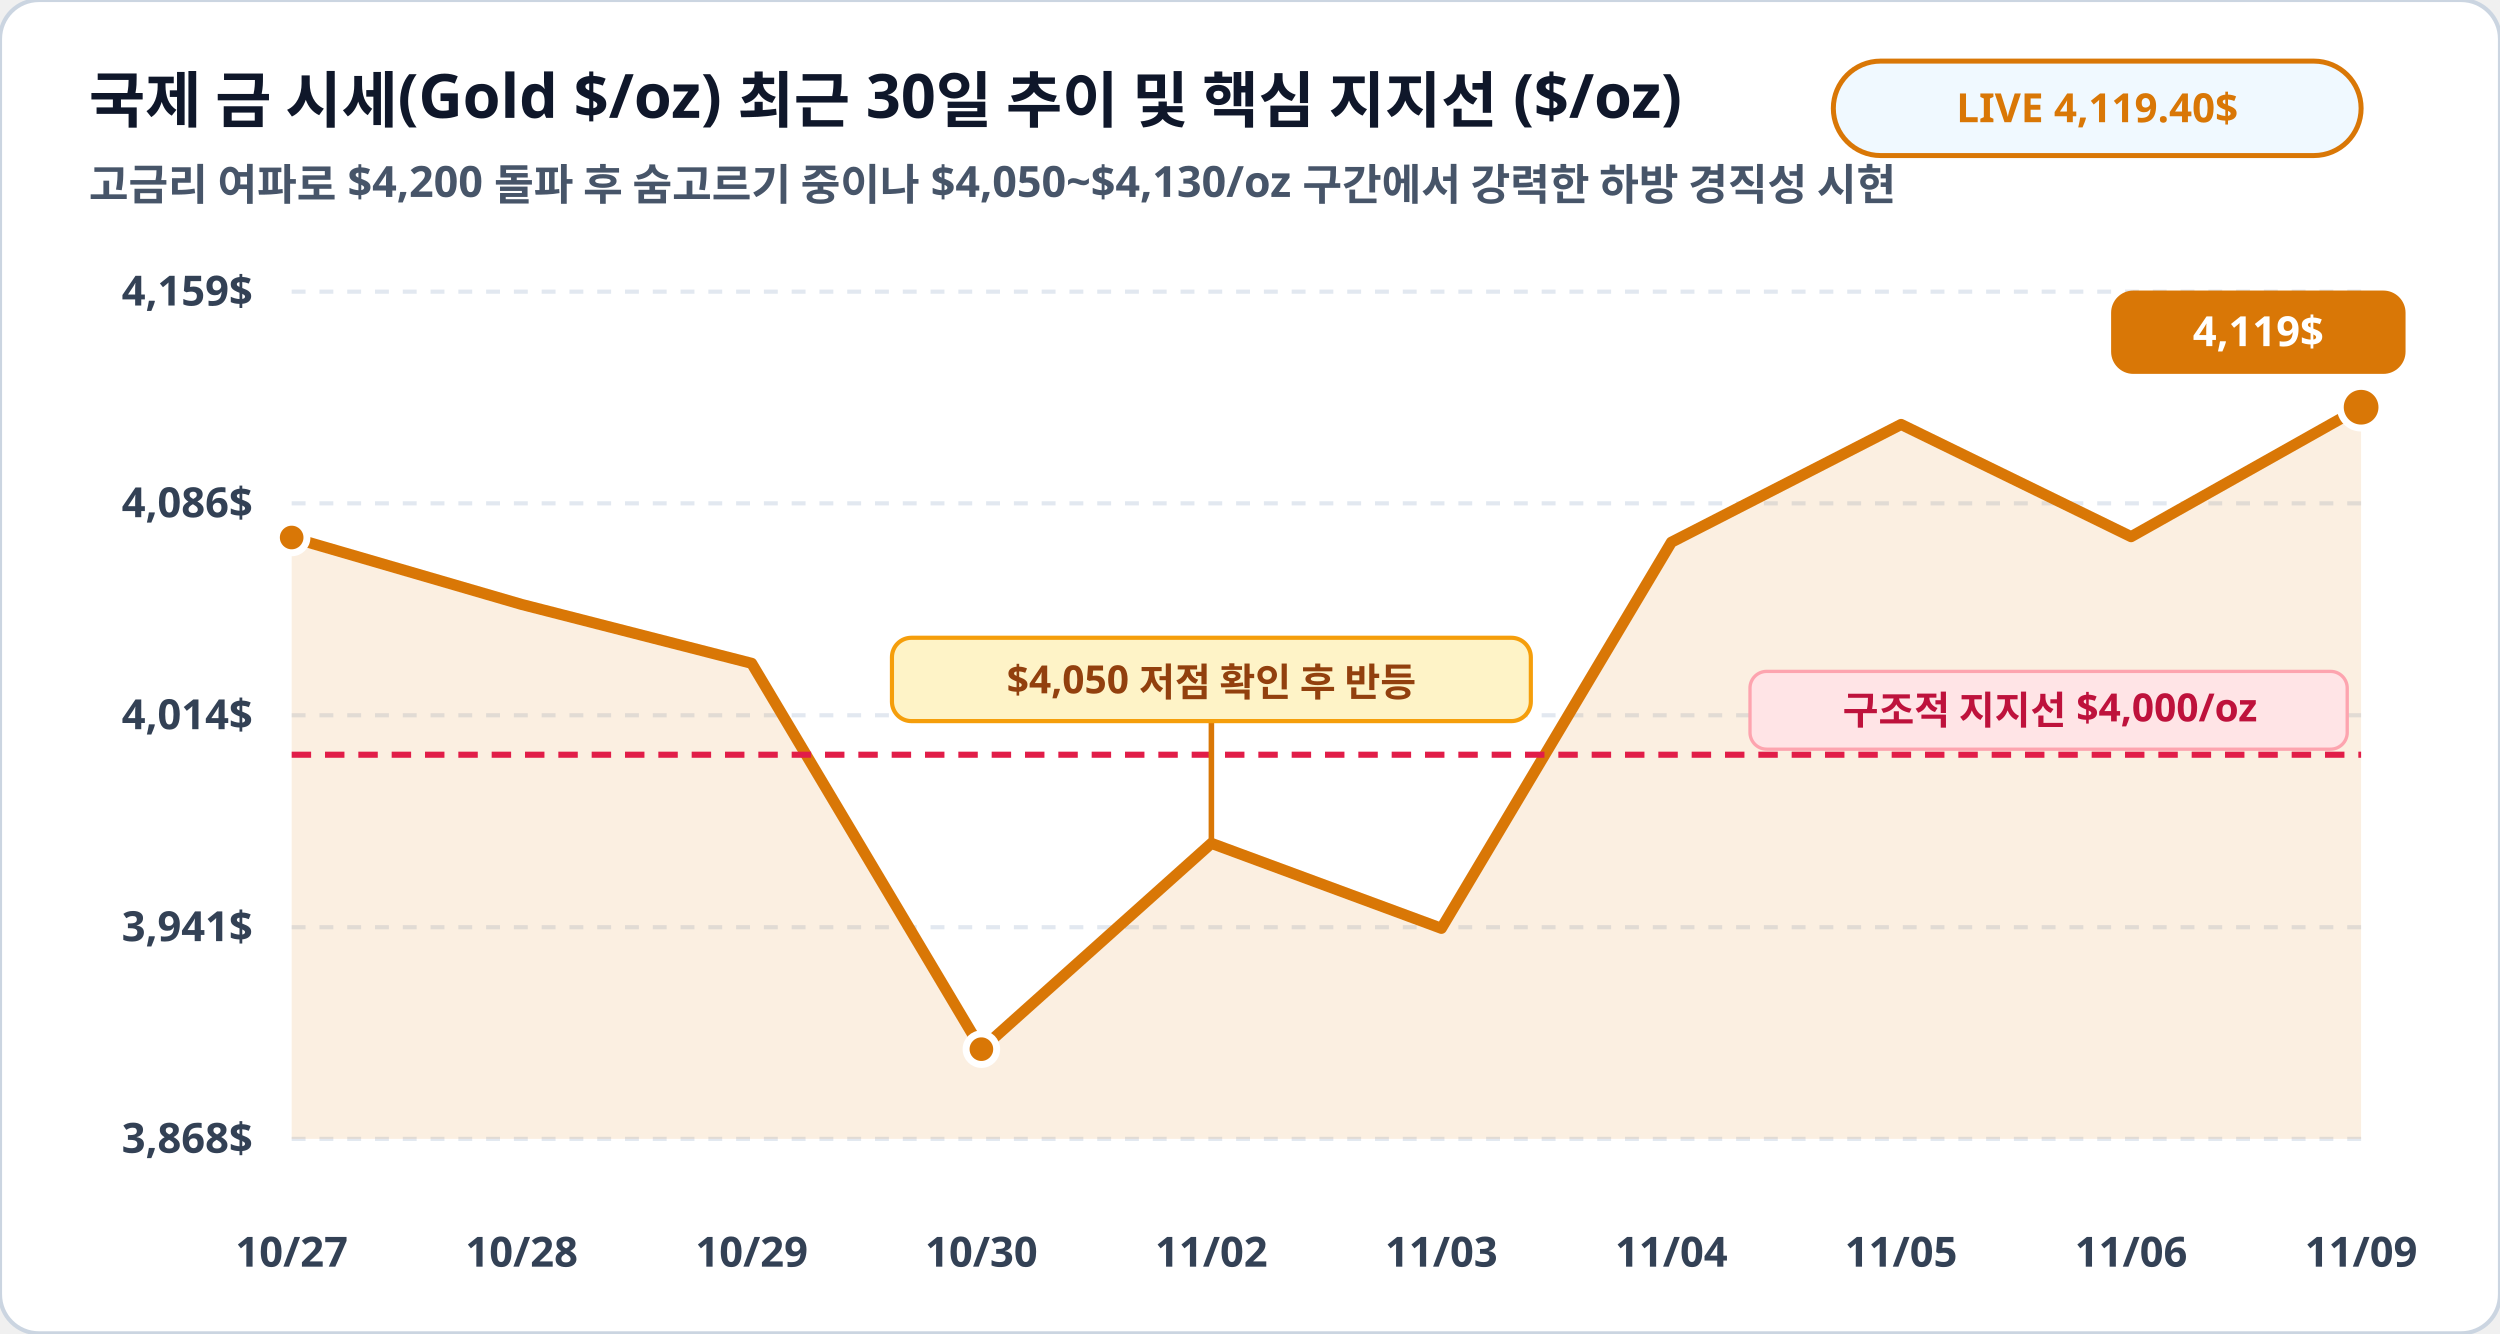
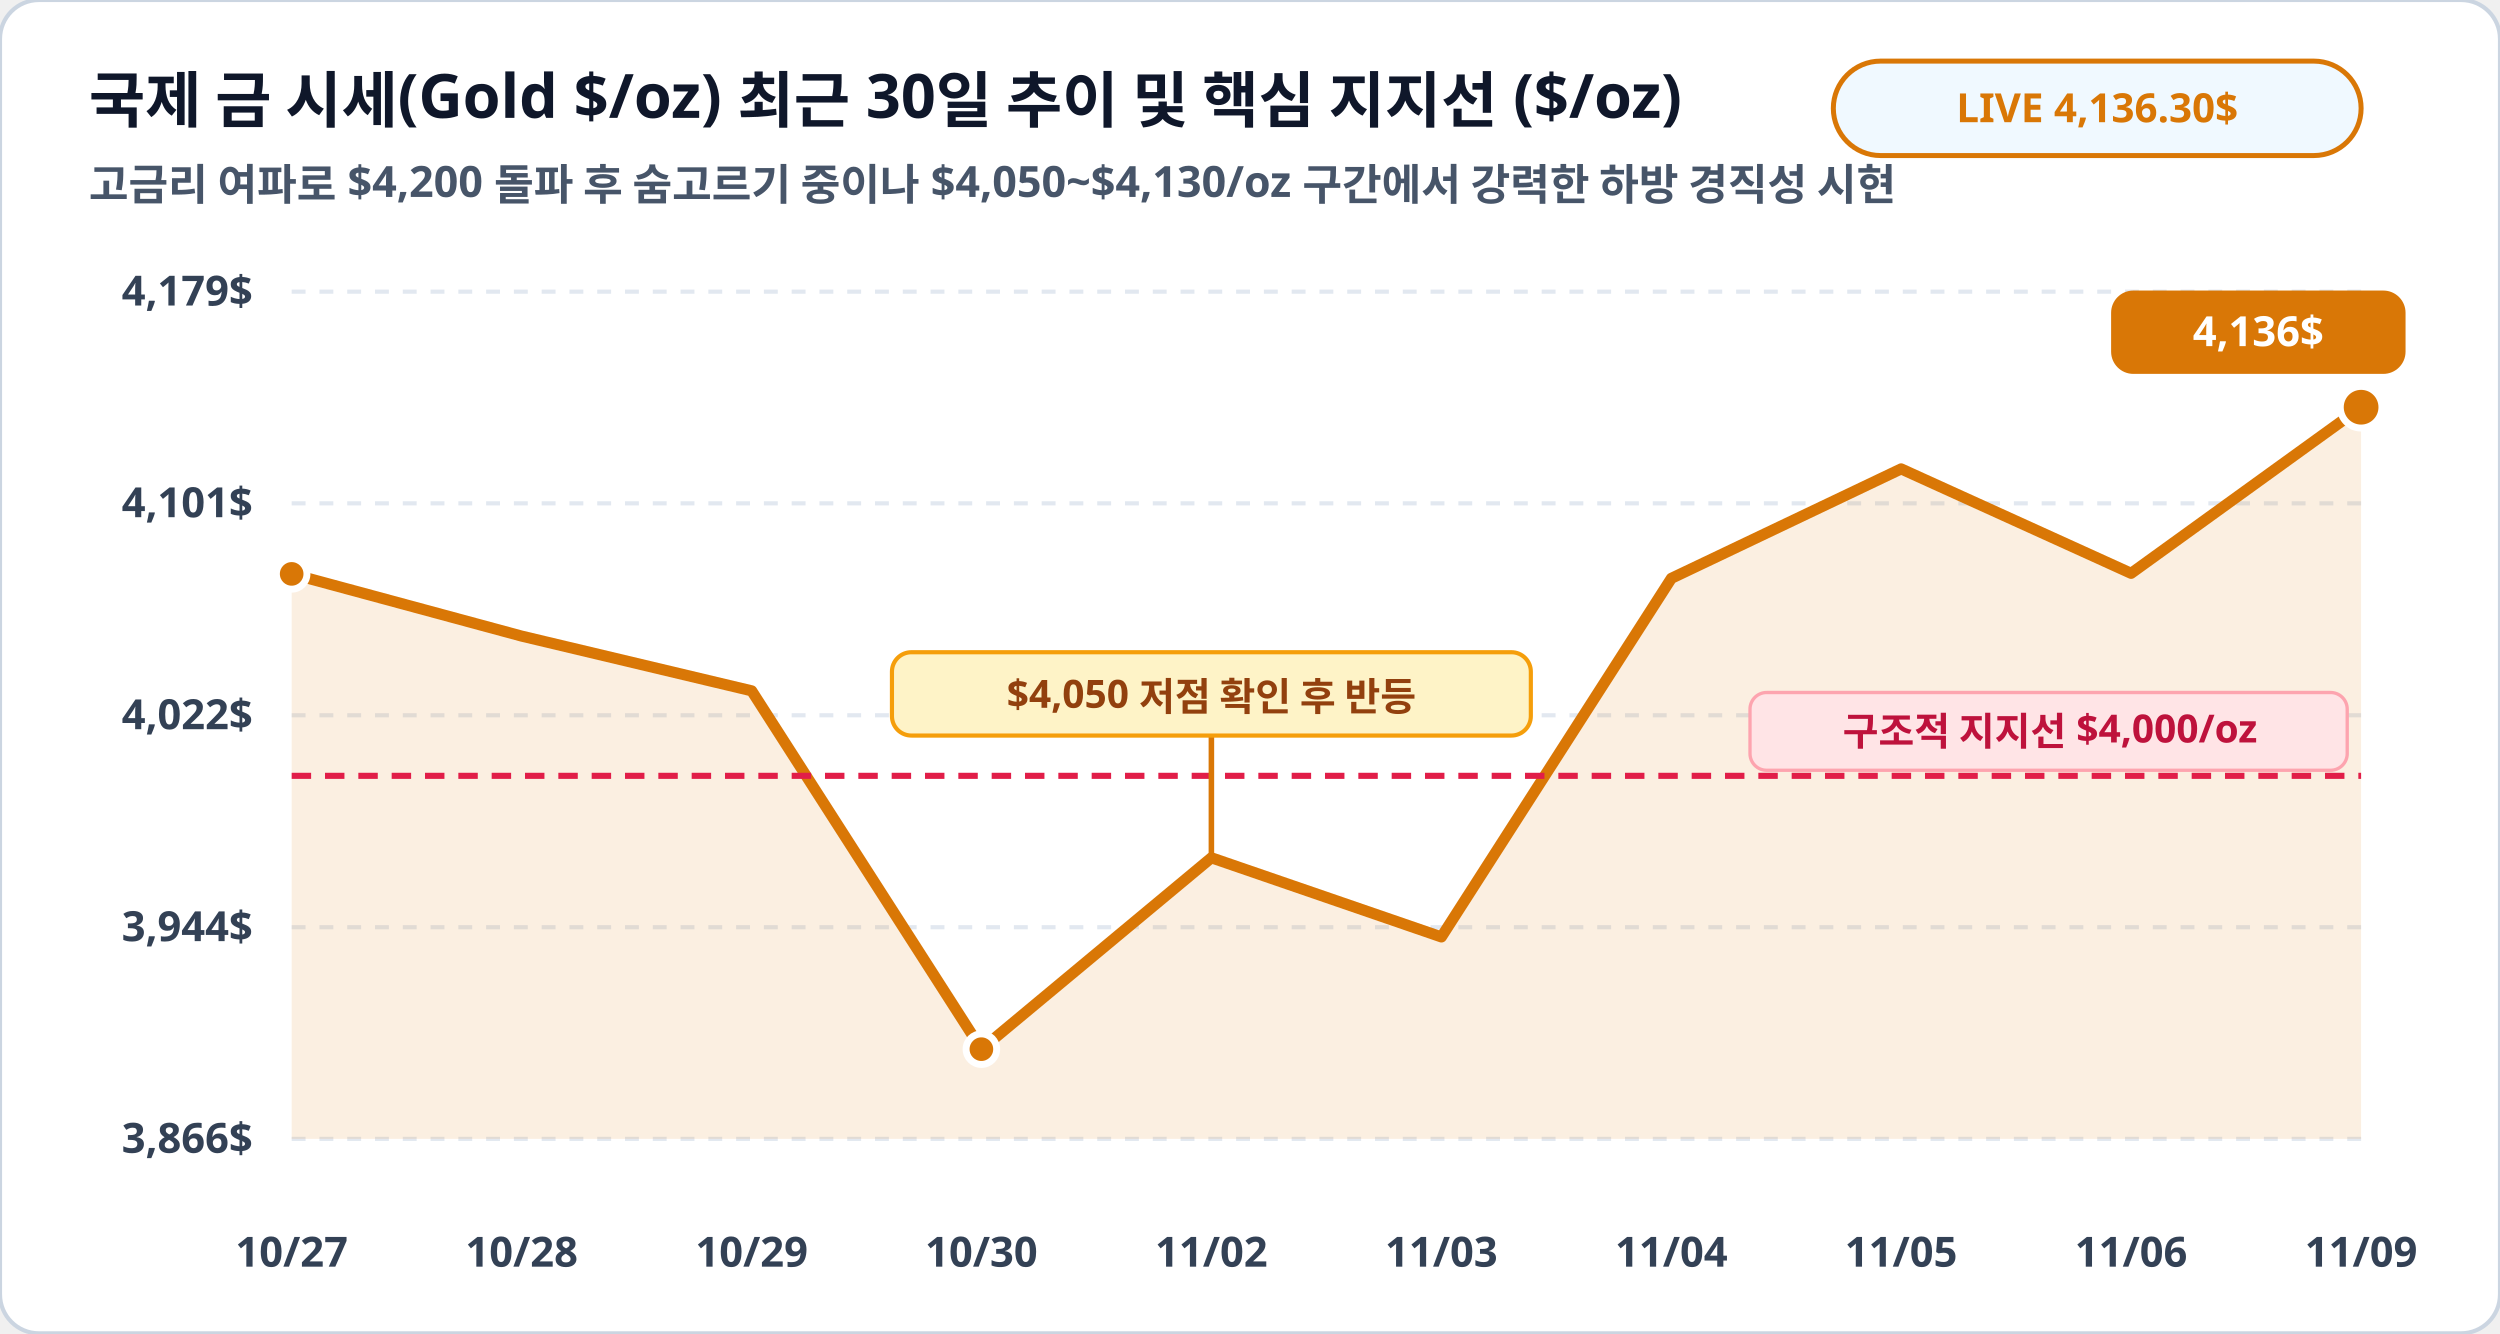
<svg xmlns="http://www.w3.org/2000/svg" viewBox="0 0 900 480" width="100%" height="100%">
  <rect width="900" height="480" rx="14" fill="#ffffff" stroke="#cbd5e1" stroke-width="1.5" />
  <text x="32" y="44" fill="#0f172a" font-family="Pretendard, sans-serif" font-size="22" font-weight="900">국제 금 시세(Gold $/oz) 최근 30일 추이 및 핵심 지지선 ($/oz)</text>
  <text x="32" y="72" fill="#475569" font-family="Pretendard, sans-serif" font-size="15.5" font-weight="600">고금리 여파로 $4,200 돌파 후 숨고르기 중이나 $4,050~$4,130/oz 구간에서 강력한 하방 경직성 시현</text>
  <rect x="660" y="22" width="190" height="34" rx="17" fill="#f0f9ff" stroke="#d97706" stroke-width="1.8" />
-   <text x="755" y="44" fill="#d97706" font-family="Pretendard, sans-serif" font-size="14.5" font-weight="800" text-anchor="middle">LIVE 4,119.40$</text>
+   <text x="755" y="44" fill="#d97706" font-family="Pretendard, sans-serif" font-size="14.5" font-weight="800" text-anchor="middle">LIVE 4,136.30$</text>
  <line x1="105" y1="105.0" x2="850" y2="105.0" stroke="#e2e8f0" stroke-width="1.5" stroke-dasharray="5,5" />
-   <text x="91" y="110.0" fill="#334155" font-family="Pretendard, sans-serif" font-size="15" font-weight="700" text-anchor="end">4,159$</text>
+   <text x="91" y="110.0" fill="#334155" font-family="Pretendard, sans-serif" font-size="15" font-weight="700" text-anchor="end">4,179$</text>
  <line x1="105" y1="181.2" x2="850" y2="181.2" stroke="#e2e8f0" stroke-width="1.5" stroke-dasharray="5,5" />
-   <text x="91" y="186.2" fill="#334155" font-family="Pretendard, sans-serif" font-size="15" font-weight="700" text-anchor="end">4,086$</text>
+   <text x="91" y="186.2" fill="#334155" font-family="Pretendard, sans-serif" font-size="15" font-weight="700" text-anchor="end">4,101$</text>
  <line x1="105" y1="257.5" x2="850" y2="257.5" stroke="#e2e8f0" stroke-width="1.5" stroke-dasharray="5,5" />
-   <text x="91" y="262.5" fill="#334155" font-family="Pretendard, sans-serif" font-size="15" font-weight="700" text-anchor="end">4,014$</text>
+   <text x="91" y="262.5" fill="#334155" font-family="Pretendard, sans-serif" font-size="15" font-weight="700" text-anchor="end">4,022$</text>
  <line x1="105" y1="333.8" x2="850" y2="333.8" stroke="#e2e8f0" stroke-width="1.5" stroke-dasharray="5,5" />
-   <text x="91" y="338.8" fill="#334155" font-family="Pretendard, sans-serif" font-size="15" font-weight="700" text-anchor="end">3,941$</text>
+   <text x="91" y="338.8" fill="#334155" font-family="Pretendard, sans-serif" font-size="15" font-weight="700" text-anchor="end">3,944$</text>
  <line x1="105" y1="410.0" x2="850" y2="410.0" stroke="#e2e8f0" stroke-width="1.5" stroke-dasharray="5,5" />
-   <text x="91" y="415.0" fill="#334155" font-family="Pretendard, sans-serif" font-size="15" font-weight="700" text-anchor="end">3,868$</text>
-   <polygon points="105.0,410.0 105.0,193.5 187.8,217.6 270.6,238.8 353.3,377.7 436.1,303.6 518.9,334.2 601.7,195.2 684.4,152.8 767.2,193.2 850.0,146.6 850.0,410.0" fill="#d97706" fill-opacity="0.12" />
-   <polyline fill="none" stroke="#d97706" stroke-width="4" stroke-linecap="round" stroke-linejoin="round" points="105.0,193.5 187.8,217.6 270.6,238.8 353.3,377.7 436.1,303.6 518.9,334.2 601.7,195.2 684.4,152.8 767.2,193.2 850.0,146.6" />
-   <line x1="105" y1="271.7" x2="850" y2="271.7" stroke="#e11d48" stroke-width="2.2" stroke-dasharray="7,5" />
-   <rect x="630" y="241.7" width="215" height="28" rx="6" fill="#ffe4e6" stroke="#fda4af" stroke-width="1.2" />
-   <text x="738" y="260.7" fill="#be123c" font-family="Pretendard, sans-serif" font-size="14" font-weight="800" text-anchor="middle">구조적 지지선 $4,000/oz</text>
-   <circle cx="105.0" cy="193.5" r="5.5" fill="#d97706" stroke="#ffffff" stroke-width="2.5" />
+   <text x="91" y="415.0" fill="#334155" font-family="Pretendard, sans-serif" font-size="15" font-weight="700" text-anchor="end">3,866$</text>
+   <polygon points="105.0,410.0 105.0,206.6 187.8,229.0 270.6,248.7 353.3,377.7 436.1,308.8 518.9,337.3 601.7,208.2 684.4,168.8 767.2,206.4 850.0,146.6 850.0,410.0" fill="#d97706" fill-opacity="0.12" />
+   <polyline fill="none" stroke="#d97706" stroke-width="4" stroke-linecap="round" stroke-linejoin="round" points="105.0,206.6 187.8,229.0 270.6,248.7 353.3,377.7 436.1,308.8 518.9,337.3 601.7,208.2 684.4,168.8 767.2,206.4 850.0,146.6" />
+   <line x1="105" y1="279.3" x2="850" y2="279.3" stroke="#e11d48" stroke-width="2.2" stroke-dasharray="7,5" />
+   <rect x="630" y="249.3" width="215" height="28" rx="6" fill="#ffe4e6" stroke="#fda4af" stroke-width="1.2" />
+   <text x="738" y="268.3" fill="#be123c" font-family="Pretendard, sans-serif" font-size="14" font-weight="800" text-anchor="middle">구조적 지지선 $4,000/oz</text>
+   <circle cx="105.0" cy="206.6" r="5.5" fill="#d97706" stroke="#ffffff" stroke-width="2.5" />
  <circle cx="353.3" cy="377.7" r="5.5" fill="#d97706" stroke="#ffffff" stroke-width="2.5" />
  <circle cx="850.0" cy="146.6" r="7.5" fill="#d97706" stroke="#ffffff" stroke-width="2.5" />
  <rect x="760.0" y="104.6" width="106" height="30" rx="8" fill="#d97706" />
-   <text x="813.0" y="124.6" fill="#ffffff" font-family="Pretendard, sans-serif" font-size="15" font-weight="800" text-anchor="middle">4,119$</text>
-   <line x1="436.1" y1="303.6" x2="436.1" y2="259.6" stroke="#d97706" stroke-width="2" />
-   <rect x="321.1" y="229.6" width="230" height="30" rx="7" fill="#fef3c7" stroke="#f59e0b" stroke-width="1.5" />
-   <text x="436.1" y="249.6" fill="#92400e" font-family="Pretendard, sans-serif" font-size="14" font-weight="800" text-anchor="middle">$4,050 저점 확인 후 반등</text>
+   <text x="813.0" y="124.6" fill="#ffffff" font-family="Pretendard, sans-serif" font-size="15" font-weight="800" text-anchor="middle">4,136$</text>
+   <line x1="436.1" y1="308.8" x2="436.1" y2="264.8" stroke="#d97706" stroke-width="2" />
+   <rect x="321.1" y="234.8" width="230" height="30" rx="7" fill="#fef3c7" stroke="#f59e0b" stroke-width="1.5" />
+   <text x="436.1" y="254.8" fill="#92400e" font-family="Pretendard, sans-serif" font-size="14" font-weight="800" text-anchor="middle">$4,050 저점 확인 후 반등</text>
  <text x="105.0" y="456" fill="#334155" font-family="Pretendard, sans-serif" font-size="15" font-weight="700" text-anchor="middle">10/27</text>
  <text x="187.8" y="456" fill="#334155" font-family="Pretendard, sans-serif" font-size="15" font-weight="700" text-anchor="middle">10/28</text>
  <text x="270.6" y="456" fill="#334155" font-family="Pretendard, sans-serif" font-size="15" font-weight="700" text-anchor="middle">10/29</text>
  <text x="353.3" y="456" fill="#334155" font-family="Pretendard, sans-serif" font-size="15" font-weight="700" text-anchor="middle">10/30</text>
  <text x="436.1" y="456" fill="#334155" font-family="Pretendard, sans-serif" font-size="15" font-weight="700" text-anchor="middle">11/02</text>
  <text x="518.9" y="456" fill="#334155" font-family="Pretendard, sans-serif" font-size="15" font-weight="700" text-anchor="middle">11/03</text>
  <text x="601.7" y="456" fill="#334155" font-family="Pretendard, sans-serif" font-size="15" font-weight="700" text-anchor="middle">11/04</text>
  <text x="684.4" y="456" fill="#334155" font-family="Pretendard, sans-serif" font-size="15" font-weight="700" text-anchor="middle">11/05</text>
  <text x="767.2" y="456" fill="#334155" font-family="Pretendard, sans-serif" font-size="15" font-weight="700" text-anchor="middle">11/06</text>
  <text x="850.0" y="456" fill="#334155" font-family="Pretendard, sans-serif" font-size="15" font-weight="700" text-anchor="middle">11/09</text>
</svg>
